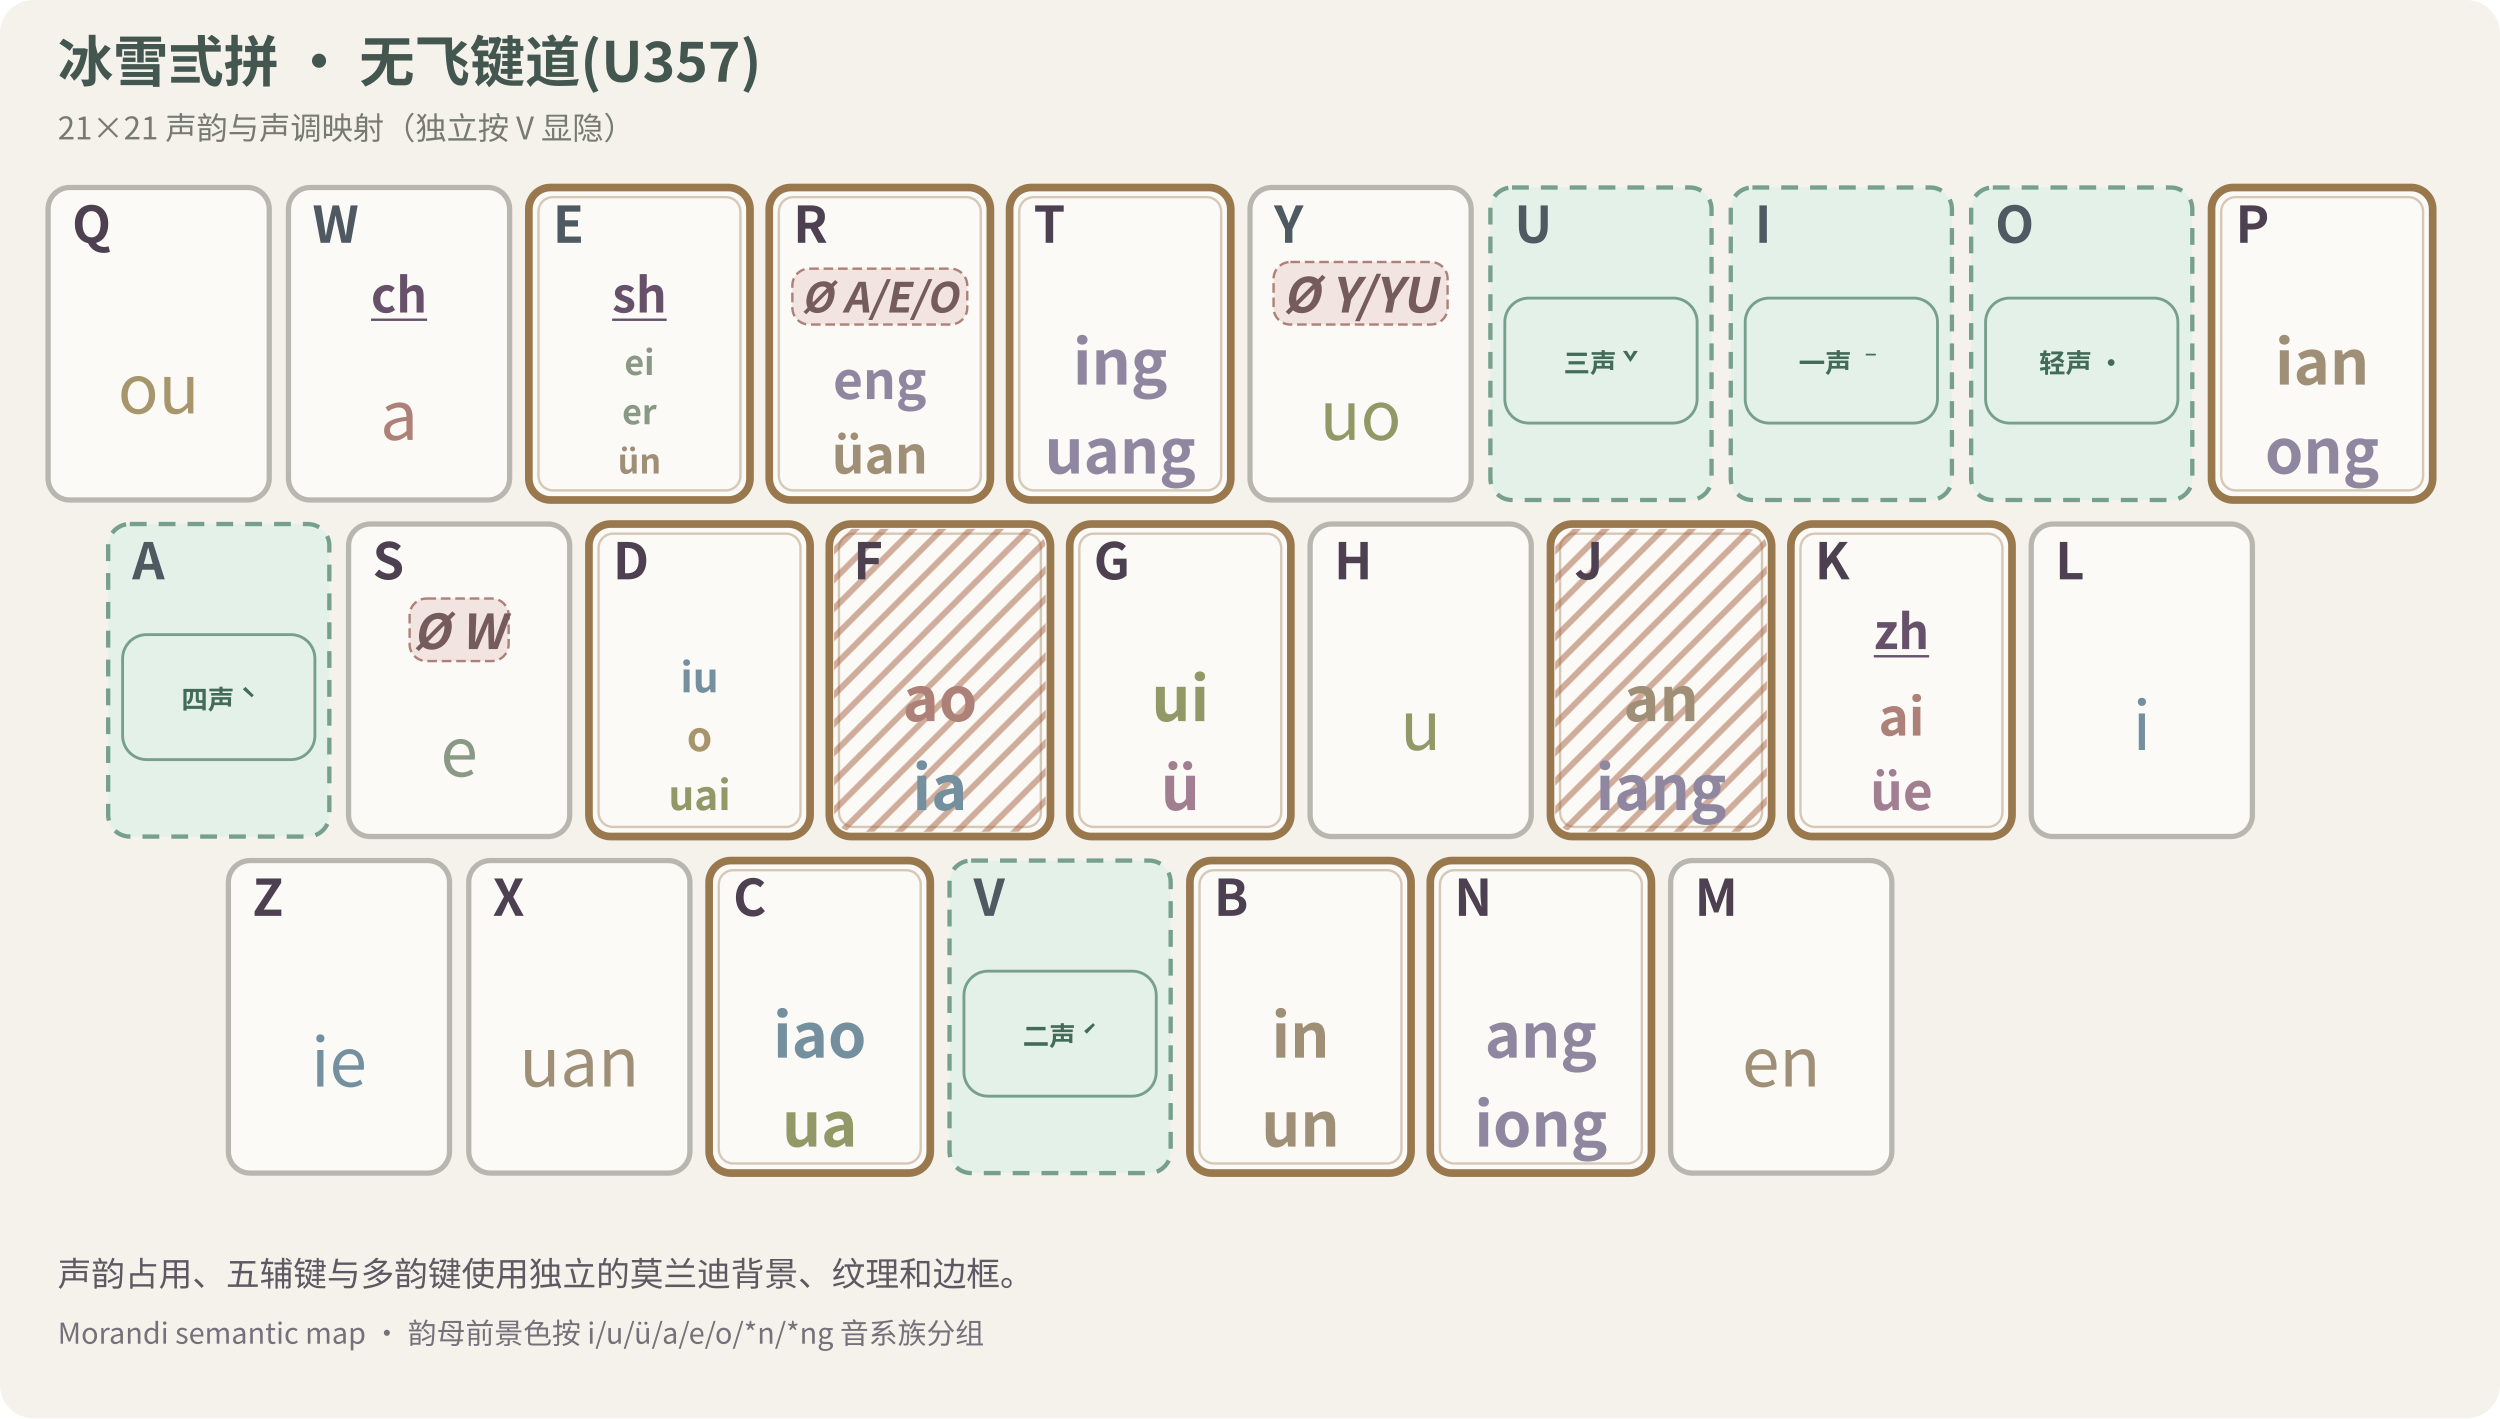
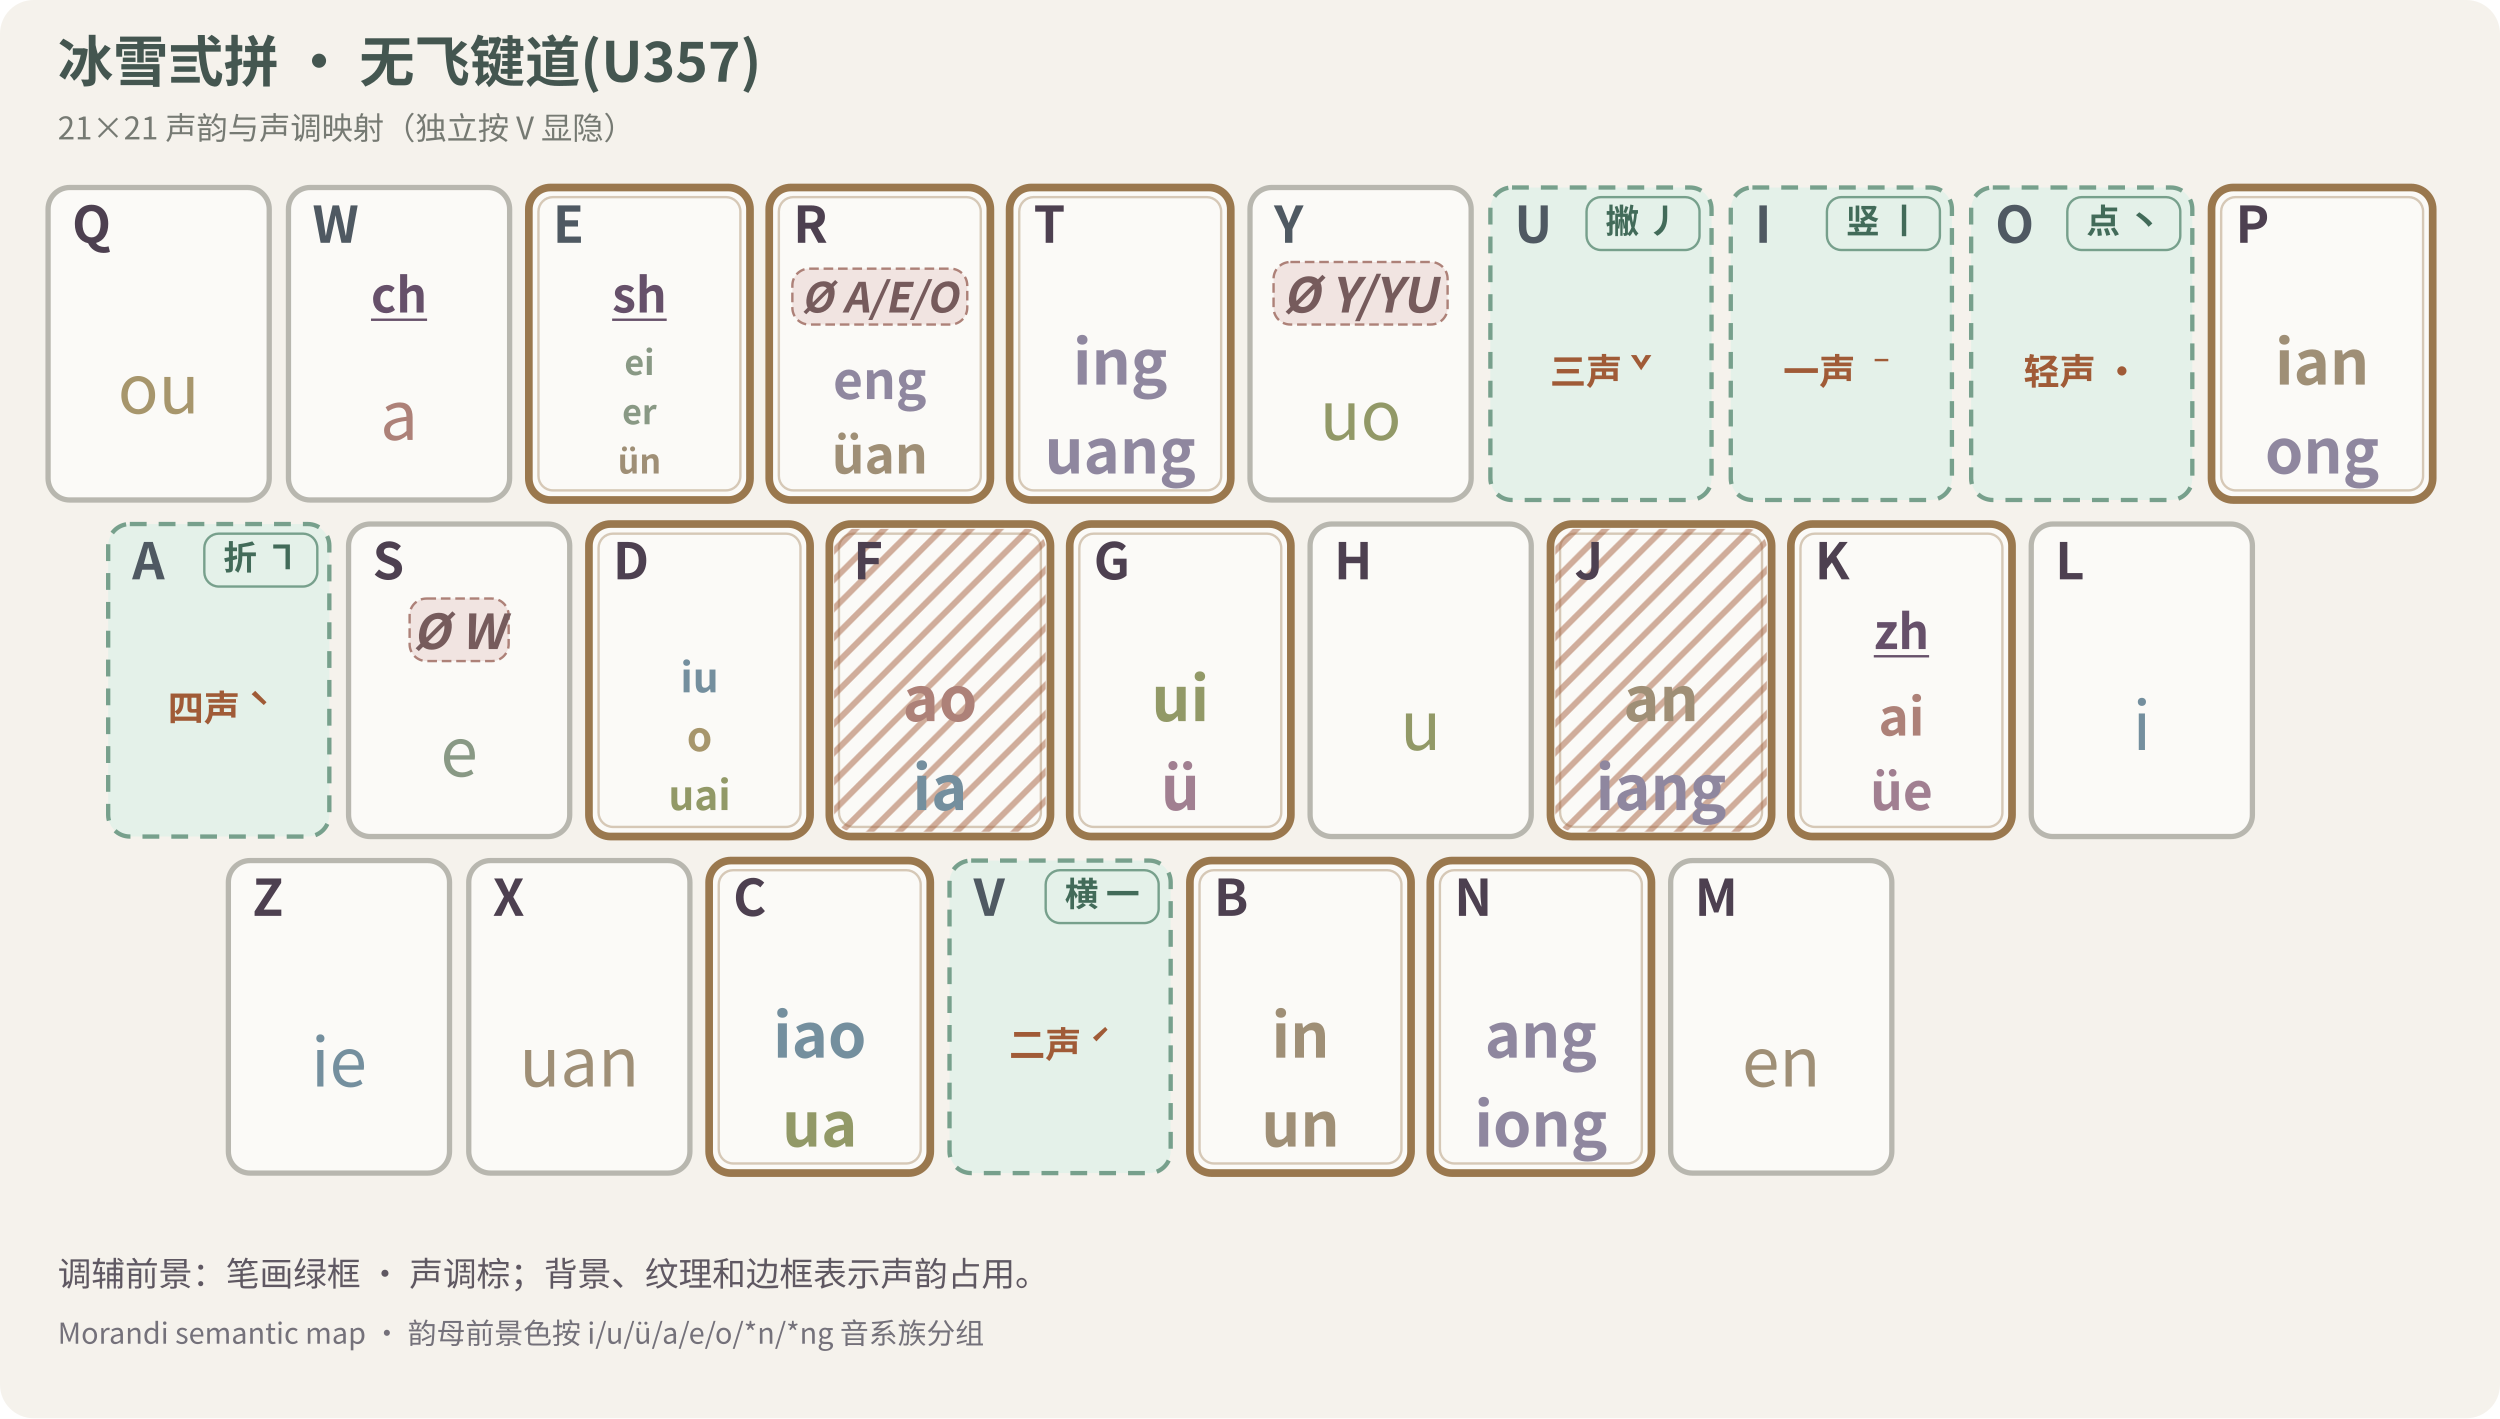
<svg xmlns="http://www.w3.org/2000/svg" class="keysvg nf4-keysvg" viewBox="0 0 1040 590" role="img" aria-labelledby="title desc">
  <defs>
    <pattern id="nf4-both" width="12" height="12" patternUnits="userSpaceOnUse">
      <rect width="12" height="12" fill="#fbfaf7" />
    </pattern>
    <pattern id="nf4-ionly" width="9" height="9" patternUnits="userSpaceOnUse">
      <rect width="9" height="9" fill="#e3eef4" />
      <path d="M2 0V9M7 0V9" stroke="#7399ad" stroke-opacity=".18" />
    </pattern>
    <pattern id="nf4-ronly" width="10" height="10" patternUnits="userSpaceOnUse">
      <rect width="10" height="10" fill="#f6ebd6" />
      <circle cx="3" cy="3" r="1.15" fill="#b39253" fill-opacity=".3" />
    </pattern>
    <pattern id="nf4-none" width="10" height="10" patternUnits="userSpaceOnUse">
      <rect width="10" height="10" fill="#eeece8" />
      <path d="M0 10L10 0" stroke="#aaa6a4" stroke-opacity=".14" />
    </pattern>
    <pattern id="nf4-multi" width="9" height="9" patternUnits="userSpaceOnUse">
      <rect width="9" height="9" fill="#f8efe2" />
      <path d="M-2 2L2-2M0 9L9 0M7 11L11 7" stroke="#9a784e" stroke-width="1.6" stroke-opacity=".27" />
    </pattern>
    <pattern id="nf4-anchor" width="12" height="12" patternUnits="userSpaceOnUse">
      <path d="M-3 3L3-3M0 12L12 0M9 15L15 9" stroke="#a05b37" stroke-width="2.5" stroke-opacity=".48" />
    </pattern>
  </defs>
  <rect width="1040" height="590" rx="14" fill="#f5f2ec" />
  <text x="24" y="34" font-family="Microsoft YaHei UI, Noto Sans CJK SC, sans-serif" font-size="23" fill="#445650" text-anchor="start" font-weight="760">冰雪弎拼 · 无飞键道(U357)</text>
  <text x="24" y="58" font-family="Microsoft YaHei UI, Noto Sans CJK SC, sans-serif" font-size="13" fill="#767a73" text-anchor="start" font-weight="500">21×21 声韵与声调映射（独立按 V 显隐）</text>
  <g data-key="Q" data-role="sound">
    <clipPath id="snow_sanpin-clip-0-0">
      <rect x="23" y="81" width="86" height="124" rx="7" />
    </clipPath>
    <rect x="20" y="78" width="92" height="130" rx="9" fill="#fbfaf7" stroke="#b8b7af" stroke-width="2.2" />
    <g clip-path="url(#snow_sanpin-clip-0-0)">
      <text x="30" y="101" font-family="Microsoft YaHei UI, Noto Sans CJK SC, sans-serif" font-size="21" fill="#4d4050" text-anchor="start" font-weight="800">Q</text>
-       <text x="66" y="172" font-family="Microsoft YaHei UI, Noto Sans CJK SC, sans-serif" font-size="28" fill="#a7966c" text-anchor="middle" font-weight="540">ou</text>
+       <text x="66" y="172" font-family="Microsoft YaHei UI, Noto Sans CJK SC, sans-serif" font-size="28" fill="#a7966c" text-anchor="middle" font-weight="540" data-final="ou">ou</text>
    </g>
  </g>
  <g data-key="W" data-role="sound">
    <clipPath id="snow_sanpin-clip-0-1">
      <rect x="123" y="81" width="86" height="124" rx="7" />
    </clipPath>
    <rect x="120" y="78" width="92" height="130" rx="9" fill="#fbfaf7" stroke="#b8b7af" stroke-width="2.2" />
    <g clip-path="url(#snow_sanpin-clip-0-1)">
      <text x="130" y="101" font-family="Microsoft YaHei UI, Noto Sans CJK SC, sans-serif" font-size="21" fill="#4f5962" text-anchor="start" font-weight="680">W</text>
      <text x="166" y="130" text-anchor="middle" font-family="Microsoft YaHei UI, Noto Sans CJK SC, sans-serif" font-size="20" font-weight="700" text-decoration="underline" fill="#66506a">ch</text>
-       <text x="166" y="183" font-family="Microsoft YaHei UI, Noto Sans CJK SC, sans-serif" font-size="28" fill="#ad8178" text-anchor="middle" font-weight="540">a</text>
+       <text x="166" y="183" font-family="Microsoft YaHei UI, Noto Sans CJK SC, sans-serif" font-size="28" fill="#ad8178" text-anchor="middle" font-weight="540" data-final="a">a</text>
    </g>
  </g>
  <g data-key="E" data-role="sound" data-multi="true">
    <clipPath id="snow_sanpin-clip-0-2">
      <rect x="223" y="81" width="86" height="124" rx="7" />
    </clipPath>
    <rect x="220" y="78" width="92" height="130" rx="9" fill="#fbfaf7" stroke="#9a784e" stroke-width="3.2" />
    <rect x="224" y="82" width="84" height="122" rx="6" fill="none" stroke="#9a784e" stroke-opacity=".38" />
    <g clip-path="url(#snow_sanpin-clip-0-2)">
      <text x="230" y="101" font-family="Microsoft YaHei UI, Noto Sans CJK SC, sans-serif" font-size="21" fill="#4f5962" text-anchor="start" font-weight="680">E</text>
      <text x="266" y="130" text-anchor="middle" font-family="Microsoft YaHei UI, Noto Sans CJK SC, sans-serif" font-size="20" font-weight="700" text-decoration="underline" fill="#66506a">sh</text>
-       <text x="266" y="156" font-family="Microsoft YaHei UI, Noto Sans CJK SC, sans-serif" font-size="14.145" fill="#899985" text-anchor="middle" font-weight="650">ei</text>
-       <text x="266" y="176.5" font-family="Microsoft YaHei UI, Noto Sans CJK SC, sans-serif" font-size="14.145" fill="#899985" text-anchor="middle" font-weight="650">er</text>
-       <text x="266" y="197" font-family="Microsoft YaHei UI, Noto Sans CJK SC, sans-serif" font-size="14.145" fill="#9f8f76" text-anchor="middle" font-weight="650">ün</text>
+       <text x="266" y="156" font-family="Microsoft YaHei UI, Noto Sans CJK SC, sans-serif" font-size="14.145" fill="#899985" text-anchor="middle" font-weight="650" data-final="ei">ei</text>
+       <text x="266" y="176.5" font-family="Microsoft YaHei UI, Noto Sans CJK SC, sans-serif" font-size="14.145" fill="#899985" text-anchor="middle" font-weight="650" data-final="er">er</text>
+       <text x="266" y="197" font-family="Microsoft YaHei UI, Noto Sans CJK SC, sans-serif" font-size="14.145" fill="#9f8f76" text-anchor="middle" font-weight="650" data-final="vn">ün</text>
    </g>
  </g>
  <g data-key="R" data-role="sound" data-multi="true">
    <clipPath id="snow_sanpin-clip-0-3">
      <rect x="323" y="81" width="86" height="124" rx="7" />
    </clipPath>
    <rect x="320" y="78" width="92" height="130" rx="9" fill="#fbfaf7" stroke="#9a784e" stroke-width="3.2" />
    <rect x="324" y="82" width="84" height="122" rx="6" fill="none" stroke="#9a784e" stroke-opacity=".38" />
    <g clip-path="url(#snow_sanpin-clip-0-3)">
      <text x="330" y="101" font-family="Microsoft YaHei UI, Noto Sans CJK SC, sans-serif" font-size="21" fill="#4d4050" text-anchor="start" font-weight="800">R</text>
      <rect x="329.621" y="111.759" width="72.759" height="23.241" rx="7" fill="#f1e4e1" stroke="#ad8178" stroke-dasharray="4 2" />
      <text x="366" y="130" text-anchor="middle" font-family="Microsoft YaHei UI, Noto Sans CJK SC, sans-serif" font-size="17.241" font-weight="700" font-style="italic" fill="#765b5c">Ø A/E/O</text>
-       <text x="366" y="166" font-family="Microsoft YaHei UI, Noto Sans CJK SC, sans-serif" font-size="21.39" fill="#8f879f" text-anchor="middle" font-weight="650">eng</text>
-       <text x="366" y="197" font-family="Microsoft YaHei UI, Noto Sans CJK SC, sans-serif" font-size="21.39" fill="#9f8f76" text-anchor="middle" font-weight="650">üan</text>
+       <text x="366" y="166" font-family="Microsoft YaHei UI, Noto Sans CJK SC, sans-serif" font-size="21.39" fill="#8f879f" text-anchor="middle" font-weight="650" data-final="eng">eng</text>
+       <text x="366" y="197" font-family="Microsoft YaHei UI, Noto Sans CJK SC, sans-serif" font-size="21.39" fill="#9f8f76" text-anchor="middle" font-weight="650" data-final="van">üan</text>
    </g>
  </g>
  <g data-key="T" data-role="sound" data-multi="true">
    <clipPath id="snow_sanpin-clip-0-4">
      <rect x="423" y="81" width="86" height="124" rx="7" />
    </clipPath>
    <rect x="420" y="78" width="92" height="130" rx="9" fill="#fbfaf7" stroke="#9a784e" stroke-width="3.2" />
    <rect x="424" y="82" width="84" height="122" rx="6" fill="none" stroke="#9a784e" stroke-opacity=".38" />
    <g clip-path="url(#snow_sanpin-clip-0-4)">
      <text x="430" y="101" font-family="Microsoft YaHei UI, Noto Sans CJK SC, sans-serif" font-size="21" fill="#4d4050" text-anchor="start" font-weight="800">T</text>
-       <text x="466" y="160" font-family="Microsoft YaHei UI, Noto Sans CJK SC, sans-serif" font-size="25.53" fill="#8f879f" text-anchor="middle" font-weight="650">ing</text>
-       <text x="466" y="197" font-family="Microsoft YaHei UI, Noto Sans CJK SC, sans-serif" font-size="25.53" fill="#8f879f" text-anchor="middle" font-weight="650">uang</text>
+       <text x="466" y="160" font-family="Microsoft YaHei UI, Noto Sans CJK SC, sans-serif" font-size="25.53" fill="#8f879f" text-anchor="middle" font-weight="650" data-final="ing">ing</text>
+       <text x="466" y="197" font-family="Microsoft YaHei UI, Noto Sans CJK SC, sans-serif" font-size="25.53" fill="#8f879f" text-anchor="middle" font-weight="650" data-final="uang">uang</text>
    </g>
  </g>
  <g data-key="Y" data-role="sound">
    <clipPath id="snow_sanpin-clip-0-5">
      <rect x="523" y="81" width="86" height="124" rx="7" />
    </clipPath>
    <rect x="520" y="78" width="92" height="130" rx="9" fill="#fbfaf7" stroke="#b8b7af" stroke-width="2.2" />
    <g clip-path="url(#snow_sanpin-clip-0-5)">
      <text x="530" y="101" font-family="Microsoft YaHei UI, Noto Sans CJK SC, sans-serif" font-size="21" fill="#4f5962" text-anchor="start" font-weight="680">Y</text>
      <rect x="529.8" y="109" width="72.4" height="26" rx="7" fill="#f1e4e1" stroke="#ad8178" stroke-dasharray="4 2" />
      <text x="566" y="130" text-anchor="middle" font-family="Microsoft YaHei UI, Noto Sans CJK SC, sans-serif" font-size="20" font-weight="700" font-style="italic" fill="#765b5c">Ø Y/YU</text>
-       <text x="566" y="183" font-family="Microsoft YaHei UI, Noto Sans CJK SC, sans-serif" font-size="28" fill="#929967" text-anchor="middle" font-weight="540">uo</text>
+       <text x="566" y="183" font-family="Microsoft YaHei UI, Noto Sans CJK SC, sans-serif" font-size="28" fill="#929967" text-anchor="middle" font-weight="540" data-final="uo">uo</text>
    </g>
  </g>
  <g data-key="U" data-role="auxiliary-only">
    <clipPath id="snow_sanpin-clip-0-6">
      <rect x="623" y="81" width="86" height="124" rx="7" />
    </clipPath>
    <rect x="620" y="78" width="92" height="130" rx="9" fill="#e4f1e9" stroke="#77a08c" stroke-width="1.8" stroke-dasharray="7 5" />
    <g clip-path="url(#snow_sanpin-clip-0-6)">
      <text x="630" y="101" font-family="Microsoft YaHei UI, Noto Sans CJK SC, sans-serif" font-size="21" fill="#4f5962" text-anchor="start" font-weight="680">U</text>
-       <rect x="626" y="124" width="80" height="52" rx="10" fill="#e4f1e9" stroke="#77a08c" stroke-width="1.2" />
-       <text x="666" y="155" font-family="Microsoft YaHei UI, Noto Sans CJK SC, sans-serif" font-size="11" fill="#426b59" text-anchor="middle" font-weight="750">三声 ˇ</text>
+       <g data-aux-badge="stroke">
+         <rect x="660" y="82" width="47" height="22" rx="6" fill="#e4f1e9" stroke="#77a08c" />
+         <text x="683.5" y="97" font-family="Microsoft YaHei UI, Noto Sans CJK SC, sans-serif" font-size="14" fill="#426b59" text-anchor="middle" font-weight="750" data-aux-kind="stroke">撇 丿</text>
+       </g>
+       <text x="666" y="160" font-family="Microsoft YaHei UI, Noto Sans CJK SC, sans-serif" font-size="15" fill="#a05b37" text-anchor="middle" font-weight="750" data-aux-kind="tone">三声 ˇ</text>
    </g>
  </g>
  <g data-key="I" data-role="auxiliary-only">
    <clipPath id="snow_sanpin-clip-0-7">
      <rect x="723" y="81" width="86" height="124" rx="7" />
    </clipPath>
    <rect x="720" y="78" width="92" height="130" rx="9" fill="#e4f1e9" stroke="#77a08c" stroke-width="1.8" stroke-dasharray="7 5" />
    <g clip-path="url(#snow_sanpin-clip-0-7)">
      <text x="730" y="101" font-family="Microsoft YaHei UI, Noto Sans CJK SC, sans-serif" font-size="21" fill="#4f5962" text-anchor="start" font-weight="680">I</text>
-       <rect x="726" y="124" width="80" height="52" rx="10" fill="#e4f1e9" stroke="#77a08c" stroke-width="1.2" />
-       <text x="766" y="155" font-family="Microsoft YaHei UI, Noto Sans CJK SC, sans-serif" font-size="11" fill="#426b59" text-anchor="middle" font-weight="750">一声 ˉ</text>
+       <g data-aux-badge="stroke">
+         <rect x="760" y="82" width="47" height="22" rx="6" fill="#e4f1e9" stroke="#77a08c" />
+         <text x="783.5" y="97" font-family="Microsoft YaHei UI, Noto Sans CJK SC, sans-serif" font-size="14" fill="#426b59" text-anchor="middle" font-weight="750" data-aux-kind="stroke">竖 丨</text>
+       </g>
+       <text x="766" y="160" font-family="Microsoft YaHei UI, Noto Sans CJK SC, sans-serif" font-size="15" fill="#a05b37" text-anchor="middle" font-weight="750" data-aux-kind="tone">一声 ˉ</text>
    </g>
  </g>
  <g data-key="O" data-role="auxiliary-only">
    <clipPath id="snow_sanpin-clip-0-8">
      <rect x="823" y="81" width="86" height="124" rx="7" />
    </clipPath>
    <rect x="820" y="78" width="92" height="130" rx="9" fill="#e4f1e9" stroke="#77a08c" stroke-width="1.8" stroke-dasharray="7 5" />
    <g clip-path="url(#snow_sanpin-clip-0-8)">
      <text x="830" y="101" font-family="Microsoft YaHei UI, Noto Sans CJK SC, sans-serif" font-size="21" fill="#4f5962" text-anchor="start" font-weight="680">O</text>
-       <rect x="826" y="124" width="80" height="52" rx="10" fill="#e4f1e9" stroke="#77a08c" stroke-width="1.2" />
-       <text x="866" y="155" font-family="Microsoft YaHei UI, Noto Sans CJK SC, sans-serif" font-size="11" fill="#426b59" text-anchor="middle" font-weight="750">轻声 ·</text>
+       <g data-aux-badge="stroke">
+         <rect x="860" y="82" width="47" height="22" rx="6" fill="#e4f1e9" stroke="#77a08c" />
+         <text x="883.5" y="97" font-family="Microsoft YaHei UI, Noto Sans CJK SC, sans-serif" font-size="14" fill="#426b59" text-anchor="middle" font-weight="750" data-aux-kind="stroke">点 丶</text>
+       </g>
+       <text x="866" y="160" font-family="Microsoft YaHei UI, Noto Sans CJK SC, sans-serif" font-size="15" fill="#a05b37" text-anchor="middle" font-weight="750" data-aux-kind="tone">轻声 ·</text>
    </g>
  </g>
  <g data-key="P" data-role="sound" data-multi="true">
    <clipPath id="snow_sanpin-clip-0-9">
      <rect x="923" y="81" width="86" height="124" rx="7" />
    </clipPath>
    <rect x="920" y="78" width="92" height="130" rx="9" fill="#fbfaf7" stroke="#9a784e" stroke-width="3.2" />
    <rect x="924" y="82" width="84" height="122" rx="6" fill="none" stroke="#9a784e" stroke-opacity=".38" />
    <g clip-path="url(#snow_sanpin-clip-0-9)">
      <text x="930" y="101" font-family="Microsoft YaHei UI, Noto Sans CJK SC, sans-serif" font-size="21" fill="#4d4050" text-anchor="start" font-weight="800">P</text>
-       <text x="966" y="160" font-family="Microsoft YaHei UI, Noto Sans CJK SC, sans-serif" font-size="25.53" fill="#9f8f76" text-anchor="middle" font-weight="650">ian</text>
-       <text x="966" y="197" font-family="Microsoft YaHei UI, Noto Sans CJK SC, sans-serif" font-size="25.53" fill="#8f879f" text-anchor="middle" font-weight="650">ong</text>
+       <text x="966" y="160" font-family="Microsoft YaHei UI, Noto Sans CJK SC, sans-serif" font-size="25.53" fill="#9f8f76" text-anchor="middle" font-weight="650" data-final="ian">ian</text>
+       <text x="966" y="197" font-family="Microsoft YaHei UI, Noto Sans CJK SC, sans-serif" font-size="25.53" fill="#8f879f" text-anchor="middle" font-weight="650" data-final="ong">ong</text>
    </g>
  </g>
  <g data-key="A" data-role="auxiliary-only">
    <clipPath id="snow_sanpin-clip-1-0">
      <rect x="48" y="221" width="86" height="124" rx="7" />
    </clipPath>
    <rect x="45" y="218" width="92" height="130" rx="9" fill="#e4f1e9" stroke="#77a08c" stroke-width="1.8" stroke-dasharray="7 5" />
    <g clip-path="url(#snow_sanpin-clip-1-0)">
      <text x="55" y="241" font-family="Microsoft YaHei UI, Noto Sans CJK SC, sans-serif" font-size="21" fill="#4f5962" text-anchor="start" font-weight="680">A</text>
-       <rect x="51" y="264" width="80" height="52" rx="10" fill="#e4f1e9" stroke="#77a08c" stroke-width="1.2" />
-       <text x="91" y="295" font-family="Microsoft YaHei UI, Noto Sans CJK SC, sans-serif" font-size="11" fill="#426b59" text-anchor="middle" font-weight="750">四声 ˋ</text>
+       <g data-aux-badge="stroke">
+         <rect x="85" y="222" width="47" height="22" rx="6" fill="#e4f1e9" stroke="#77a08c" />
+         <text x="108.5" y="237" font-family="Microsoft YaHei UI, Noto Sans CJK SC, sans-serif" font-size="14" fill="#426b59" text-anchor="middle" font-weight="750" data-aux-kind="stroke">折 ㇕</text>
+       </g>
+       <text x="91" y="300" font-family="Microsoft YaHei UI, Noto Sans CJK SC, sans-serif" font-size="15" fill="#a05b37" text-anchor="middle" font-weight="750" data-aux-kind="tone">四声 ˋ</text>
    </g>
  </g>
  <g data-key="S" data-role="sound">
    <clipPath id="snow_sanpin-clip-1-1">
      <rect x="148" y="221" width="86" height="124" rx="7" />
    </clipPath>
    <rect x="145" y="218" width="92" height="130" rx="9" fill="#fbfaf7" stroke="#b8b7af" stroke-width="2.2" />
    <g clip-path="url(#snow_sanpin-clip-1-1)">
      <text x="155" y="241" font-family="Microsoft YaHei UI, Noto Sans CJK SC, sans-serif" font-size="21" fill="#4d4050" text-anchor="start" font-weight="800">S</text>
      <rect x="170.4" y="249" width="41.2" height="26" rx="7" fill="#f1e4e1" stroke="#ad8178" stroke-dasharray="4 2" />
      <text x="191" y="270" text-anchor="middle" font-family="Microsoft YaHei UI, Noto Sans CJK SC, sans-serif" font-size="20" font-weight="700" font-style="italic" fill="#765b5c">Ø W</text>
-       <text x="191" y="323" font-family="Microsoft YaHei UI, Noto Sans CJK SC, sans-serif" font-size="28" fill="#899985" text-anchor="middle" font-weight="540">e</text>
+       <text x="191" y="323" font-family="Microsoft YaHei UI, Noto Sans CJK SC, sans-serif" font-size="28" fill="#899985" text-anchor="middle" font-weight="540" data-final="e">e</text>
    </g>
  </g>
  <g data-key="D" data-role="sound" data-multi="true">
    <clipPath id="snow_sanpin-clip-1-2">
      <rect x="248" y="221" width="86" height="124" rx="7" />
    </clipPath>
    <rect x="245" y="218" width="92" height="130" rx="9" fill="#fbfaf7" stroke="#9a784e" stroke-width="3.2" />
    <rect x="249" y="222" width="84" height="122" rx="6" fill="none" stroke="#9a784e" stroke-opacity=".38" />
    <g clip-path="url(#snow_sanpin-clip-1-2)">
      <text x="255" y="241" font-family="Microsoft YaHei UI, Noto Sans CJK SC, sans-serif" font-size="21" fill="#4d4050" text-anchor="start" font-weight="800">D</text>
-       <text x="291" y="288" font-family="Microsoft YaHei UI, Noto Sans CJK SC, sans-serif" font-size="16.905" fill="#748f9e" text-anchor="middle" font-weight="650">iu</text>
-       <text x="291" y="312.5" font-family="Microsoft YaHei UI, Noto Sans CJK SC, sans-serif" font-size="16.905" fill="#a7966c" text-anchor="middle" font-weight="650">o</text>
-       <text x="291" y="337" font-family="Microsoft YaHei UI, Noto Sans CJK SC, sans-serif" font-size="16.905" fill="#929967" text-anchor="middle" font-weight="650">uai</text>
+       <text x="291" y="288" font-family="Microsoft YaHei UI, Noto Sans CJK SC, sans-serif" font-size="16.905" fill="#748f9e" text-anchor="middle" font-weight="650" data-final="iu">iu</text>
+       <text x="291" y="312.5" font-family="Microsoft YaHei UI, Noto Sans CJK SC, sans-serif" font-size="16.905" fill="#a7966c" text-anchor="middle" font-weight="650" data-final="o">o</text>
+       <text x="291" y="337" font-family="Microsoft YaHei UI, Noto Sans CJK SC, sans-serif" font-size="16.905" fill="#929967" text-anchor="middle" font-weight="650" data-final="uai">uai</text>
    </g>
  </g>
  <g data-key="F" data-role="sound" data-multi="true">
    <clipPath id="snow_sanpin-clip-1-3">
      <rect x="348" y="221" width="86" height="124" rx="7" />
    </clipPath>
    <rect x="345" y="218" width="92" height="130" rx="9" fill="#fbfaf7" stroke="#9a784e" stroke-width="3.2" />
    <rect x="349" y="222" width="84" height="122" rx="6" fill="none" stroke="#9a784e" stroke-opacity=".38" />
    <rect x="347" y="220" width="88" height="126" rx="8" fill="url(#nf4-anchor)" pointer-events="none" />
    <g clip-path="url(#snow_sanpin-clip-1-3)">
      <text x="355" y="241" font-family="Microsoft YaHei UI, Noto Sans CJK SC, sans-serif" font-size="21" fill="#4d4050" text-anchor="start" font-weight="800">F</text>
-       <text x="391" y="300" font-family="Microsoft YaHei UI, Noto Sans CJK SC, sans-serif" font-size="25.53" fill="#ad8178" text-anchor="middle" font-weight="650">ao</text>
-       <text x="391" y="337" font-family="Microsoft YaHei UI, Noto Sans CJK SC, sans-serif" font-size="25.53" fill="#748f9e" text-anchor="middle" font-weight="650">ia</text>
+       <text x="391" y="300" font-family="Microsoft YaHei UI, Noto Sans CJK SC, sans-serif" font-size="25.53" fill="#ad8178" text-anchor="middle" font-weight="650" data-final="ao">ao</text>
+       <text x="391" y="337" font-family="Microsoft YaHei UI, Noto Sans CJK SC, sans-serif" font-size="25.53" fill="#748f9e" text-anchor="middle" font-weight="650" data-final="ia">ia</text>
    </g>
  </g>
  <g data-key="G" data-role="sound" data-multi="true">
    <clipPath id="snow_sanpin-clip-1-4">
      <rect x="448" y="221" width="86" height="124" rx="7" />
    </clipPath>
    <rect x="445" y="218" width="92" height="130" rx="9" fill="#fbfaf7" stroke="#9a784e" stroke-width="3.2" />
    <rect x="449" y="222" width="84" height="122" rx="6" fill="none" stroke="#9a784e" stroke-opacity=".38" />
    <g clip-path="url(#snow_sanpin-clip-1-4)">
      <text x="455" y="241" font-family="Microsoft YaHei UI, Noto Sans CJK SC, sans-serif" font-size="21" fill="#4d4050" text-anchor="start" font-weight="800">G</text>
-       <text x="491" y="300" font-family="Microsoft YaHei UI, Noto Sans CJK SC, sans-serif" font-size="25.53" fill="#929967" text-anchor="middle" font-weight="650">ui</text>
-       <text x="491" y="337" font-family="Microsoft YaHei UI, Noto Sans CJK SC, sans-serif" font-size="25.53" fill="#a17f91" text-anchor="middle" font-weight="650">ü</text>
+       <text x="491" y="300" font-family="Microsoft YaHei UI, Noto Sans CJK SC, sans-serif" font-size="25.53" fill="#929967" text-anchor="middle" font-weight="650" data-final="ui">ui</text>
+       <text x="491" y="337" font-family="Microsoft YaHei UI, Noto Sans CJK SC, sans-serif" font-size="25.53" fill="#a17f91" text-anchor="middle" font-weight="650" data-final="v">ü</text>
    </g>
  </g>
  <g data-key="H" data-role="sound">
    <clipPath id="snow_sanpin-clip-1-5">
      <rect x="548" y="221" width="86" height="124" rx="7" />
    </clipPath>
    <rect x="545" y="218" width="92" height="130" rx="9" fill="#fbfaf7" stroke="#b8b7af" stroke-width="2.2" />
    <g clip-path="url(#snow_sanpin-clip-1-5)">
      <text x="555" y="241" font-family="Microsoft YaHei UI, Noto Sans CJK SC, sans-serif" font-size="21" fill="#4d4050" text-anchor="start" font-weight="800">H</text>
-       <text x="591" y="312" font-family="Microsoft YaHei UI, Noto Sans CJK SC, sans-serif" font-size="28" fill="#929967" text-anchor="middle" font-weight="540">u</text>
+       <text x="591" y="312" font-family="Microsoft YaHei UI, Noto Sans CJK SC, sans-serif" font-size="28" fill="#929967" text-anchor="middle" font-weight="540" data-final="u">u</text>
    </g>
  </g>
  <g data-key="J" data-role="sound" data-multi="true">
    <clipPath id="snow_sanpin-clip-1-6">
      <rect x="648" y="221" width="86" height="124" rx="7" />
    </clipPath>
    <rect x="645" y="218" width="92" height="130" rx="9" fill="#fbfaf7" stroke="#9a784e" stroke-width="3.2" />
    <rect x="649" y="222" width="84" height="122" rx="6" fill="none" stroke="#9a784e" stroke-opacity=".38" />
    <rect x="647" y="220" width="88" height="126" rx="8" fill="url(#nf4-anchor)" pointer-events="none" />
    <g clip-path="url(#snow_sanpin-clip-1-6)">
      <text x="655" y="241" font-family="Microsoft YaHei UI, Noto Sans CJK SC, sans-serif" font-size="21" fill="#4d4050" text-anchor="start" font-weight="800">J</text>
-       <text x="691" y="300" font-family="Microsoft YaHei UI, Noto Sans CJK SC, sans-serif" font-size="25.53" fill="#9f8f76" text-anchor="middle" font-weight="650">an</text>
-       <text x="691" y="337" font-family="Microsoft YaHei UI, Noto Sans CJK SC, sans-serif" font-size="25.53" fill="#8f879f" text-anchor="middle" font-weight="650">iang</text>
+       <text x="691" y="300" font-family="Microsoft YaHei UI, Noto Sans CJK SC, sans-serif" font-size="25.53" fill="#9f8f76" text-anchor="middle" font-weight="650" data-final="an">an</text>
+       <text x="691" y="337" font-family="Microsoft YaHei UI, Noto Sans CJK SC, sans-serif" font-size="25.53" fill="#8f879f" text-anchor="middle" font-weight="650" data-final="iang">iang</text>
    </g>
  </g>
  <g data-key="K" data-role="sound" data-multi="true">
    <clipPath id="snow_sanpin-clip-1-7">
      <rect x="748" y="221" width="86" height="124" rx="7" />
    </clipPath>
    <rect x="745" y="218" width="92" height="130" rx="9" fill="#fbfaf7" stroke="#9a784e" stroke-width="3.2" />
    <rect x="749" y="222" width="84" height="122" rx="6" fill="none" stroke="#9a784e" stroke-opacity=".38" />
    <g clip-path="url(#snow_sanpin-clip-1-7)">
      <text x="755" y="241" font-family="Microsoft YaHei UI, Noto Sans CJK SC, sans-serif" font-size="21" fill="#4d4050" text-anchor="start" font-weight="800">K</text>
      <text x="791" y="270" text-anchor="middle" font-family="Microsoft YaHei UI, Noto Sans CJK SC, sans-serif" font-size="20" font-weight="700" text-decoration="underline" fill="#66506a">zh</text>
-       <text x="791" y="306" font-family="Microsoft YaHei UI, Noto Sans CJK SC, sans-serif" font-size="21.39" fill="#ad8178" text-anchor="middle" font-weight="650">ai</text>
-       <text x="791" y="337" font-family="Microsoft YaHei UI, Noto Sans CJK SC, sans-serif" font-size="21.39" fill="#a17f91" text-anchor="middle" font-weight="650">üe</text>
+       <text x="791" y="306" font-family="Microsoft YaHei UI, Noto Sans CJK SC, sans-serif" font-size="21.39" fill="#ad8178" text-anchor="middle" font-weight="650" data-final="ai">ai</text>
+       <text x="791" y="337" font-family="Microsoft YaHei UI, Noto Sans CJK SC, sans-serif" font-size="21.39" fill="#a17f91" text-anchor="middle" font-weight="650" data-final="ve">üe</text>
    </g>
  </g>
  <g data-key="L" data-role="sound">
    <clipPath id="snow_sanpin-clip-1-8">
      <rect x="848" y="221" width="86" height="124" rx="7" />
    </clipPath>
    <rect x="845" y="218" width="92" height="130" rx="9" fill="#fbfaf7" stroke="#b8b7af" stroke-width="2.2" />
    <g clip-path="url(#snow_sanpin-clip-1-8)">
      <text x="855" y="241" font-family="Microsoft YaHei UI, Noto Sans CJK SC, sans-serif" font-size="21" fill="#4d4050" text-anchor="start" font-weight="800">L</text>
-       <text x="891" y="312" font-family="Microsoft YaHei UI, Noto Sans CJK SC, sans-serif" font-size="28" fill="#748f9e" text-anchor="middle" font-weight="540">i</text>
+       <text x="891" y="312" font-family="Microsoft YaHei UI, Noto Sans CJK SC, sans-serif" font-size="28" fill="#748f9e" text-anchor="middle" font-weight="540" data-final="i">i</text>
    </g>
  </g>
  <g data-key="Z" data-role="sound">
    <clipPath id="snow_sanpin-clip-2-0">
      <rect x="98" y="361" width="86" height="124" rx="7" />
    </clipPath>
    <rect x="95" y="358" width="92" height="130" rx="9" fill="#fbfaf7" stroke="#b8b7af" stroke-width="2.2" />
    <g clip-path="url(#snow_sanpin-clip-2-0)">
      <text x="105" y="381" font-family="Microsoft YaHei UI, Noto Sans CJK SC, sans-serif" font-size="21" fill="#4d4050" text-anchor="start" font-weight="800">Z</text>
-       <text x="141" y="452" font-family="Microsoft YaHei UI, Noto Sans CJK SC, sans-serif" font-size="28" fill="#748f9e" text-anchor="middle" font-weight="540">ie</text>
+       <text x="141" y="452" font-family="Microsoft YaHei UI, Noto Sans CJK SC, sans-serif" font-size="28" fill="#748f9e" text-anchor="middle" font-weight="540" data-final="ie">ie</text>
    </g>
  </g>
  <g data-key="X" data-role="sound">
    <clipPath id="snow_sanpin-clip-2-1">
      <rect x="198" y="361" width="86" height="124" rx="7" />
    </clipPath>
    <rect x="195" y="358" width="92" height="130" rx="9" fill="#fbfaf7" stroke="#b8b7af" stroke-width="2.2" />
    <g clip-path="url(#snow_sanpin-clip-2-1)">
      <text x="205" y="381" font-family="Microsoft YaHei UI, Noto Sans CJK SC, sans-serif" font-size="21" fill="#4d4050" text-anchor="start" font-weight="800">X</text>
-       <text x="241" y="452" font-family="Microsoft YaHei UI, Noto Sans CJK SC, sans-serif" font-size="28" fill="#9f8f76" text-anchor="middle" font-weight="540">uan</text>
+       <text x="241" y="452" font-family="Microsoft YaHei UI, Noto Sans CJK SC, sans-serif" font-size="28" fill="#9f8f76" text-anchor="middle" font-weight="540" data-final="uan">uan</text>
    </g>
  </g>
  <g data-key="C" data-role="sound" data-multi="true">
    <clipPath id="snow_sanpin-clip-2-2">
      <rect x="298" y="361" width="86" height="124" rx="7" />
    </clipPath>
    <rect x="295" y="358" width="92" height="130" rx="9" fill="#fbfaf7" stroke="#9a784e" stroke-width="3.2" />
    <rect x="299" y="362" width="84" height="122" rx="6" fill="none" stroke="#9a784e" stroke-opacity=".38" />
    <g clip-path="url(#snow_sanpin-clip-2-2)">
      <text x="305" y="381" font-family="Microsoft YaHei UI, Noto Sans CJK SC, sans-serif" font-size="21" fill="#4d4050" text-anchor="start" font-weight="800">C</text>
-       <text x="341" y="440" font-family="Microsoft YaHei UI, Noto Sans CJK SC, sans-serif" font-size="25.53" fill="#748f9e" text-anchor="middle" font-weight="650">iao</text>
-       <text x="341" y="477" font-family="Microsoft YaHei UI, Noto Sans CJK SC, sans-serif" font-size="25.53" fill="#929967" text-anchor="middle" font-weight="650">ua</text>
+       <text x="341" y="440" font-family="Microsoft YaHei UI, Noto Sans CJK SC, sans-serif" font-size="25.53" fill="#748f9e" text-anchor="middle" font-weight="650" data-final="iao">iao</text>
+       <text x="341" y="477" font-family="Microsoft YaHei UI, Noto Sans CJK SC, sans-serif" font-size="25.53" fill="#929967" text-anchor="middle" font-weight="650" data-final="ua">ua</text>
    </g>
  </g>
  <g data-key="V" data-role="auxiliary-only">
    <clipPath id="snow_sanpin-clip-2-3">
      <rect x="398" y="361" width="86" height="124" rx="7" />
    </clipPath>
    <rect x="395" y="358" width="92" height="130" rx="9" fill="#e4f1e9" stroke="#77a08c" stroke-width="1.8" stroke-dasharray="7 5" />
    <g clip-path="url(#snow_sanpin-clip-2-3)">
      <text x="405" y="381" font-family="Microsoft YaHei UI, Noto Sans CJK SC, sans-serif" font-size="21" fill="#4f5962" text-anchor="start" font-weight="680">V</text>
-       <rect x="401" y="404" width="80" height="52" rx="10" fill="#e4f1e9" stroke="#77a08c" stroke-width="1.2" />
-       <text x="441" y="435" font-family="Microsoft YaHei UI, Noto Sans CJK SC, sans-serif" font-size="11" fill="#426b59" text-anchor="middle" font-weight="750">二声 ˊ</text>
+       <g data-aux-badge="stroke">
+         <rect x="435" y="362" width="47" height="22" rx="6" fill="#e4f1e9" stroke="#77a08c" />
+         <text x="458.5" y="377" font-family="Microsoft YaHei UI, Noto Sans CJK SC, sans-serif" font-size="14" fill="#426b59" text-anchor="middle" font-weight="750" data-aux-kind="stroke">横 一</text>
+       </g>
+       <text x="441" y="440" font-family="Microsoft YaHei UI, Noto Sans CJK SC, sans-serif" font-size="15" fill="#a05b37" text-anchor="middle" font-weight="750" data-aux-kind="tone">二声 ˊ</text>
    </g>
  </g>
  <g data-key="B" data-role="sound" data-multi="true">
    <clipPath id="snow_sanpin-clip-2-4">
      <rect x="498" y="361" width="86" height="124" rx="7" />
    </clipPath>
    <rect x="495" y="358" width="92" height="130" rx="9" fill="#fbfaf7" stroke="#9a784e" stroke-width="3.2" />
    <rect x="499" y="362" width="84" height="122" rx="6" fill="none" stroke="#9a784e" stroke-opacity=".38" />
    <g clip-path="url(#snow_sanpin-clip-2-4)">
      <text x="505" y="381" font-family="Microsoft YaHei UI, Noto Sans CJK SC, sans-serif" font-size="21" fill="#4d4050" text-anchor="start" font-weight="800">B</text>
-       <text x="541" y="440" font-family="Microsoft YaHei UI, Noto Sans CJK SC, sans-serif" font-size="25.53" fill="#9f8f76" text-anchor="middle" font-weight="650">in</text>
-       <text x="541" y="477" font-family="Microsoft YaHei UI, Noto Sans CJK SC, sans-serif" font-size="25.53" fill="#9f8f76" text-anchor="middle" font-weight="650">un</text>
+       <text x="541" y="440" font-family="Microsoft YaHei UI, Noto Sans CJK SC, sans-serif" font-size="25.53" fill="#9f8f76" text-anchor="middle" font-weight="650" data-final="in">in</text>
+       <text x="541" y="477" font-family="Microsoft YaHei UI, Noto Sans CJK SC, sans-serif" font-size="25.53" fill="#9f8f76" text-anchor="middle" font-weight="650" data-final="un">un</text>
    </g>
  </g>
  <g data-key="N" data-role="sound" data-multi="true">
    <clipPath id="snow_sanpin-clip-2-5">
      <rect x="598" y="361" width="86" height="124" rx="7" />
    </clipPath>
    <rect x="595" y="358" width="92" height="130" rx="9" fill="#fbfaf7" stroke="#9a784e" stroke-width="3.2" />
    <rect x="599" y="362" width="84" height="122" rx="6" fill="none" stroke="#9a784e" stroke-opacity=".38" />
    <g clip-path="url(#snow_sanpin-clip-2-5)">
      <text x="605" y="381" font-family="Microsoft YaHei UI, Noto Sans CJK SC, sans-serif" font-size="21" fill="#4d4050" text-anchor="start" font-weight="800">N</text>
-       <text x="641" y="440" font-family="Microsoft YaHei UI, Noto Sans CJK SC, sans-serif" font-size="25.53" fill="#8f879f" text-anchor="middle" font-weight="650">ang</text>
-       <text x="641" y="477" font-family="Microsoft YaHei UI, Noto Sans CJK SC, sans-serif" font-size="25.53" fill="#8f879f" text-anchor="middle" font-weight="650">iong</text>
+       <text x="641" y="440" font-family="Microsoft YaHei UI, Noto Sans CJK SC, sans-serif" font-size="25.53" fill="#8f879f" text-anchor="middle" font-weight="650" data-final="ang">ang</text>
+       <text x="641" y="477" font-family="Microsoft YaHei UI, Noto Sans CJK SC, sans-serif" font-size="25.53" fill="#8f879f" text-anchor="middle" font-weight="650" data-final="iong">iong</text>
    </g>
  </g>
  <g data-key="M" data-role="sound">
    <clipPath id="snow_sanpin-clip-2-6">
      <rect x="698" y="361" width="86" height="124" rx="7" />
    </clipPath>
    <rect x="695" y="358" width="92" height="130" rx="9" fill="#fbfaf7" stroke="#b8b7af" stroke-width="2.2" />
    <g clip-path="url(#snow_sanpin-clip-2-6)">
      <text x="705" y="381" font-family="Microsoft YaHei UI, Noto Sans CJK SC, sans-serif" font-size="21" fill="#4d4050" text-anchor="start" font-weight="800">M</text>
-       <text x="741" y="452" font-family="Microsoft YaHei UI, Noto Sans CJK SC, sans-serif" font-size="28" fill="#9f8f76" text-anchor="middle" font-weight="540">en</text>
-     </g>
-   </g>
-   <text x="24" y="535" font-family="Microsoft YaHei UI, Noto Sans CJK SC, sans-serif" font-size="14" fill="#5f5862" text-anchor="start" font-weight="500">声韵占用、五辅键与多韵键使用独立的莫兰迪背景、纹理和边框。</text>
+       <text x="741" y="452" font-family="Microsoft YaHei UI, Noto Sans CJK SC, sans-serif" font-size="28" fill="#9f8f76" text-anchor="middle" font-weight="540" data-final="en">en</text>
+     </g>
+   </g>
+   <text x="24" y="535" font-family="Microsoft YaHei UI, Noto Sans CJK SC, sans-serif" font-size="14" fill="#5f5862" text-anchor="start" font-weight="500">调辅前景：笔画绿框 · 声调棕；背景、纹理和边框表示声韵占用。</text>
  <text x="24" y="559" font-family="Microsoft YaHei UI, Noto Sans CJK SC, sans-serif" font-size="12" fill="#74717a" text-anchor="start" font-weight="500">Morandi semantic map · 韵母前景色按 i/u/ü/a/e/o/*n/*ng 音系族分组</text>
</svg>
